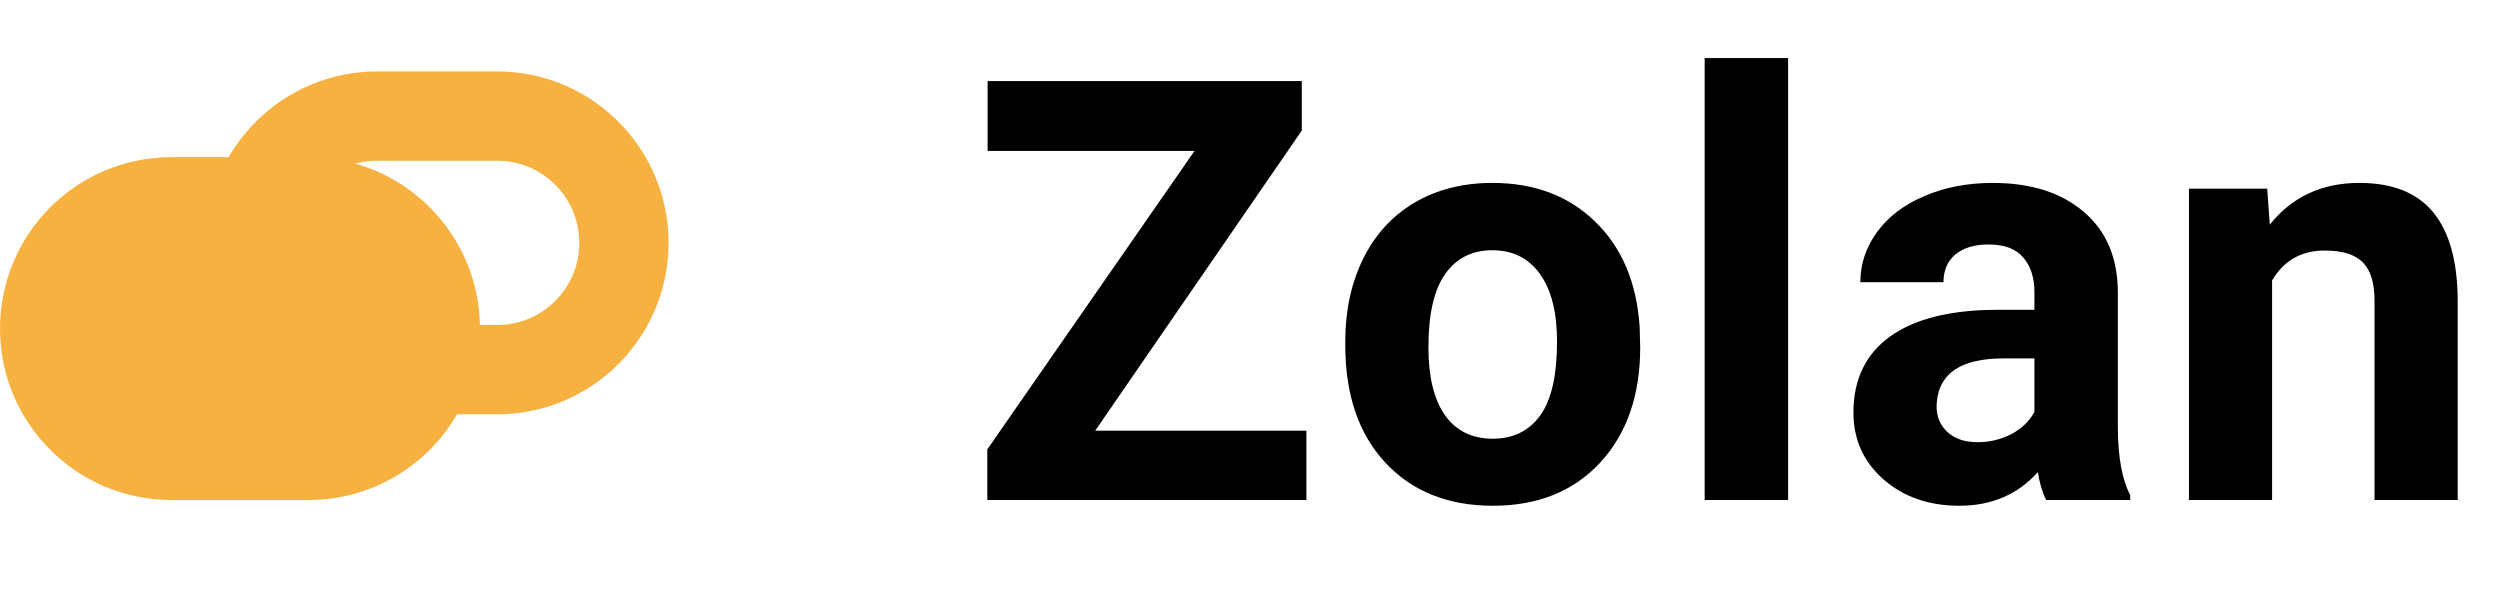
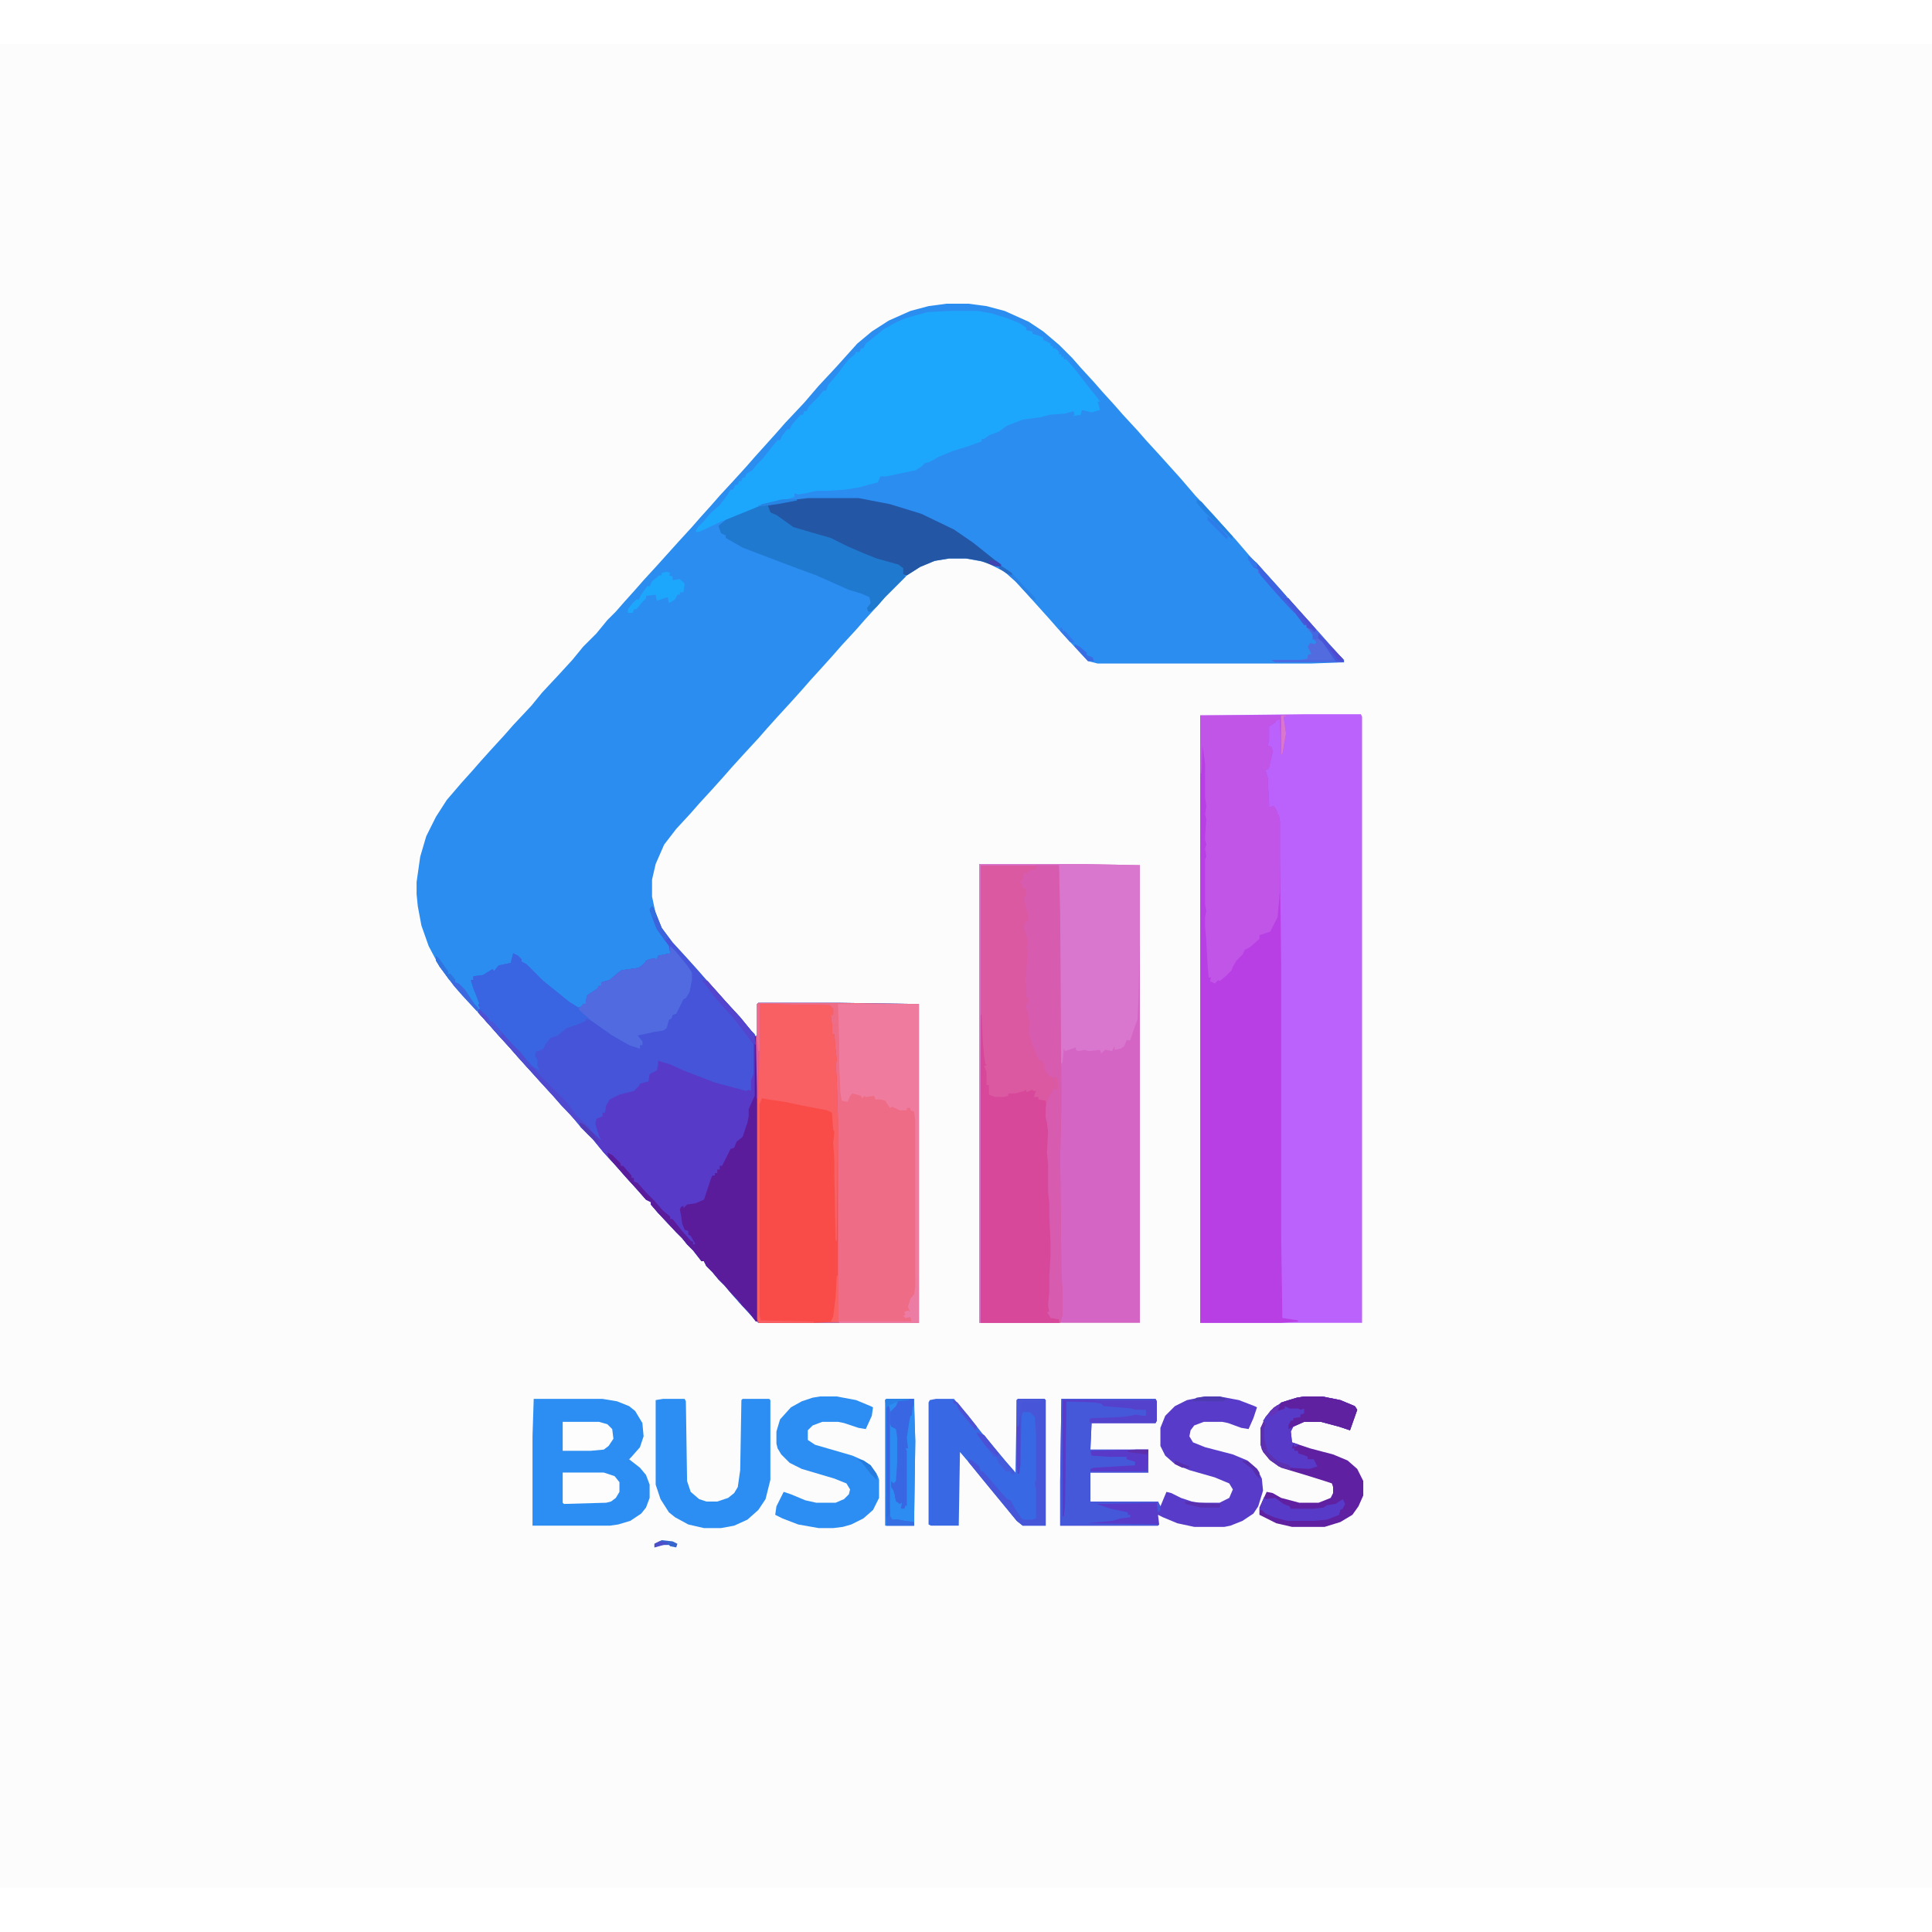
- <svg xmlns="http://www.w3.org/2000/svg" width="140" height="33" fill="none">
-   <rect y="8.8" width="26.88" height="19.2" rx="9.6" fill="#F6B141" />
-   <rect x="14.02" y="6.5" width="20.92" height="14.2" rx="7.1" stroke="#F6B141" stroke-width="5" />
-   <path d="M61.332 24.117h11.827V28H55.29v-2.836l11.602-16.71H55.306V4.54H72.9v2.772L61.332 24.117zm14.003-4.995c0-1.73.333-3.271.999-4.625.666-1.353 1.622-2.4 2.868-3.142 1.257-.741 2.713-1.112 4.367-1.112 2.352 0 4.27.72 5.752 2.16 1.493 1.439 2.326 3.394 2.498 5.865l.032 1.192c0 2.675-.746 4.823-2.24 6.445-1.493 1.612-3.496 2.417-6.01 2.417s-4.522-.805-6.026-2.417c-1.493-1.611-2.24-3.803-2.24-6.574v-.21zm4.657.338c0 1.654.311 2.922.934 3.803.623.87 1.515 1.305 2.675 1.305 1.128 0 2.009-.43 2.643-1.29.633-.87.95-2.255.95-4.156 0-1.622-.317-2.88-.95-3.77-.634-.893-1.526-1.338-2.675-1.338-1.139 0-2.02.446-2.643 1.337-.623.88-.934 2.25-.934 4.109zM100.134 28h-4.673V3.25h4.673V28zm14.454 0c-.215-.419-.371-.94-.467-1.563-1.128 1.257-2.595 1.885-4.399 1.885-1.708 0-3.126-.494-4.254-1.482-1.117-.988-1.676-2.235-1.676-3.738 0-1.848.682-3.266 2.046-4.254 1.375-.989 3.357-1.488 5.946-1.499h2.143v-.999c0-.806-.209-1.45-.628-1.934-.408-.483-1.058-.725-1.95-.725-.784 0-1.402.188-1.853.564-.44.376-.661.892-.661 1.547h-4.656c0-1.01.311-1.944.934-2.803.623-.86 1.504-1.531 2.643-2.015 1.139-.494 2.417-.74 3.835-.74 2.148 0 3.851.542 5.108 1.627 1.267 1.074 1.901 2.588 1.901 4.544v7.557c.011 1.654.242 2.905.693 3.754V28h-4.705zm-3.851-3.239a4.07 4.07 0 0 0 1.901-.45c.58-.313 1.01-.726 1.289-1.242v-2.997h-1.74c-2.331 0-3.572.806-3.722 2.417l-.016.274c0 .58.204 1.058.612 1.434.408.376.967.564 1.676.564zm16.226-14.196l.145 2.015c1.246-1.558 2.917-2.337 5.012-2.337 1.847 0 3.222.543 4.125 1.628.902 1.085 1.364 2.707 1.385 4.866V28h-4.656V16.85c0-.989-.215-1.703-.645-2.144-.43-.45-1.144-.676-2.143-.676-1.311 0-2.293.558-2.949 1.676V28h-4.656V10.565h4.382z" fill="#000" />
+ <svg xmlns="http://www.w3.org/2000/svg" version="1.1" viewBox="0 0 1600 1527" width="1280" height="1280">
+   <path transform="translate(0)" d="m0 0h1600v1527h-1600z" fill="#FCFCFC" />
+   <path transform="translate(784,215)" d="m0 0h18l15 2 15 4 20 9 12 8 13 11 11 11 7 8 11 12 7 8 10 11 7 8 12 13 7 8 11 12 18 20 12 14 15 16 7 8 11 12 12 14 15 16 7 8 36 40 7 8 9 10 4 4v2l-27 1h-177l-8-2-14-15-11-12-7-8-27-30-10-9-16-8-16-3h-14l-12 2-12 5-11 7-18 18-7 8-10 11-7 8-12 13-7 8-9 10-10 11-7 8-9 10-11 12-9 10-7 8-12 13-10 11-7 8-9 10-11 12-7 8-12 13-10 13-7 16-3 13v14l3 14 5 12 9 12 11 12 9 10 7 8 10 11 7 8 12 13 9 11 3 3v2l2-1v-26l1-1h66l67 1v264h-133l-5-5-11-12-7-8-5-6-5-5-5-6-5-5-2-4h-2l-7-9-5-5-4-5-5-5-15-16-6-7v-2l-4-2-7-8-10-11-7-8-11-12-9-11-10-10-9-11-7-7-7-8-11-12-18-20-7-8-10-11-7-8-9-10-13-14-7-8-12-16-9-17-6-17-3-16-1-10v-10l3-21 5-17 8-16 9-14 12-14 9-10 7-8 9-10 11-12 7-8 15-16 9-11 14-15 11-12 9-11 11-11 9-11 7-7 7-8 9-10 7-8 11-12 18-20 11-12 7-8 9-10 7-8 12-13 10-11 7-8 18-20 7-8 16-17 12-14 14-15 18-20 12-10 14-9 18-8 15-4z" fill="#2C8DF1" />
+   <path transform="translate(540,714)" d="m0 0 2 3 6 15 9 12 11 12 9 10 7 8 10 11 7 8 12 13 9 11 3 3v2l2-1v-26l1-1h66l67 1v264h-133l-5-5-11-12-7-8-5-6-5-5-5-6-5-5-2-4h-2l-7-9-5-5-4-5-5-5-15-16-6-7v-2l-4-2-7-8-10-11-7-8-11-12-9-11-10-10-9-11-7-7-7-8-11-12-18-20-7-8-10-11-7-8-9-10 1-3h1l-2-3 1-2-5-12-2-7h2v-3l8-1 8-5 1 2 4-5 10-2 2-8 4 2 3 3v2l4 2 14 14 10 8 11 9 8 5 3-1 1-2h2l1-7 9-6 1-2h2v-3l7-2 7-6 3-2 14-2 5-4 1-2 6-2 3 1 1-3 10-2-1-6-10-14-6-16z" fill="#4554D9" />
+   <path transform="translate(1079,555)" d="m0 0h48l1 2v502h-134v-503z" fill="#BC62FC" />
+   <path transform="translate(811,679)" d="m0 0h80l53 1v379h-133z" fill="#D465C5" />
+   <path transform="translate(628,794)" d="m0 0h66l67 1v264h-133l-1-3-1-234 1-1v-26z" fill="#EE6C86" />
+   <path transform="translate(994,556)" d="m0 0h73l-4 1 2 14-3 17h-1l-1-29-3 1-1 2-5 3v7 4l-1 5 3 1 1 4-3 13-1 2h-2l2 7v3l1 18v3l4-1 3 5v2h1l1 6v31l1 85v227l1 68 13 2v1l-14 1h-67z" fill="#B83FE4" />
+   <path transform="translate(787,221)" d="m0 0h23l11 2 13 4 10 4 6 4v2l5 1v2l4 1 5 2v2l6 3v2h2v2h2l3 3v2h2v2h2v2h2l7 8 10 13 8 10 3 4h-2l2 7-7 2-8-2-1 4-7 1 2-1-1-3-7 2-13 1-7 2-15 2-13 5-7 5-8 3-4 3h-2v2l-11 4-13 4-12 5-7 4-4 1-3 3-5 3-24 5h-5l-2 5-8 2-7 2-12 2-15 1h-9l-9 2-6 1-3-1v3l-10 3-17 4h-3v2l-22 9-8 2-19 9h-3l2-4 5-5 6-7 7-6 6-8 3-5h2l2-4h2l1-3h2l1-3h2l1-3 5-3 4-5 5-5 7-9 5-6h2l2-4 4-5h2l2-4 7-8h2l1-3h2l2-4 7-7 5-6h2l2-5 7-8 6-8 4-5 5-4 1-2h3l1-3h2l2-4 9-7 6-5 11-6 7-3 18-5z" fill="#1CA7FD" />
+   <path transform="translate(812,680)" d="m0 0h65l1 40 1 157-1 45 1 93 1 22v15l-2 7h-66z" fill="#DB59A1" />
+   <path transform="translate(629,795)" d="m0 0 58 1 3 3v5h-2l1 8v8h2l1 13 1 8-1 5 1 11 1 35v166l-20 1h-46l-1-3v-183z" fill="#F94C49" />
+   <path transform="translate(582,775)" d="m0 0 4 1 7 8 9 10 11 12 9 11 5 6 1 234-2 1-6-8-5-5-4-5-5-5-6-7-5-5-5-6-5-5-2-4h-2l-7-9-5-5-4-5-5-5-15-16-6-7v-2l-4-2-7-8-10-11-7-8-11-12-9-11-10-10-1-4 4 2 14 13-2-4-3-10 1-4 5-2v-3h2l1-6 3-5 8-4 12-3 4-4 1-2 7-2 1-6 6-3 1-5v-3l10 3 11 5 26 10 26 7 2-1 2 1v-9l2-5v-25l-6-8-10-13-9-10-7-8-6-8-4-5z" fill="#583AC9" />
+   <path transform="translate(994,556)" d="m0 0h73l-4 1 2 14-3 17h-1l-1-29-3 1-1 2-5 3v7 4l-1 5 3 1 1 4-3 13-1 2h-2l2 7v3l1 18v3l4-1 3 5v2h1l1 6v57l-2 22-6 12-9 3v3l-8 7-4 2-2 4-5 5-3 5-1 3-5 5-5 4-1-1-3 3-4-2 1-3h-2l-1-11-1-20-1-11v-8l1-5-1-5v-38l1-2-1-7 1-3-1-4v-3l1-14-1-4 1-7-1-7v-28l-2-15-1 23h-1z" fill="#C155E7" />
+   <path transform="translate(812,804)" d="m0 0h1l1 22 1 12 1 6 1 2h-2l2 5v11h2v8l5 2h5 2l4-1v-2h6l7-2 2-1v2l5-2 1 1h2l-2 5h4v2l6 1 1 7v10l1 1 1 16-1 12 1 12v22l1 8v17l1 16v10l-1 20v12l-2 8 2 1-2 4 3 1 1 3 5 1v3h-65z" fill="#D7489A" />
+   <path transform="translate(998,1120)" d="m0 0h12l16 3 13 5 2 1-3 9-4 9-6-1-11-4-5-1h-15l-8 3-3 4-1 5 3 5 10 4 23 6 12 5 8 7 4 8 1 10-4 13-4 6-9 6-10 4-5 1h-25l-14-3-12-5-4-2 1 8-1 1h-81v-37l1-68h78l1 2v16l-1 2h-53l-1 22h48v19h-48v24h56l2 4 5-12 4 1 8 4 9 3 6 1h17l8-4 3-7-3-5-12-5-21-6-12-5-8-7-4-8v-15l4-10 8-8 10-5z" fill="#583CC9" />
+   <path transform="translate(811,679)" d="m0 0h80l53 1v55l-1 54-1 19-2 5-4 12h-3l-2 5-3 2-5 1v-3l-2 4-5-1h-1l-3 3-1-3-9 1-4-1-5 1-2-1v-2l-9 3-1-2-1 11-2 3-1-126v-40h-65v379h-1z" fill="#D976CD" />
+   <path transform="translate(442,1122)" d="m0 0h57l12 2 10 4 5 4 6 10 1 11-3 9-7 8-2 2 9 7 5 6 3 8v11l-3 8-4 5-9 6-10 3-7 1h-64v-74z" fill="#2C8EF2" />
+   <path transform="translate(555,747)" d="m0 0 5 5 9 11 4 6v6l-2 10-3 5-2 1-6 12-3 1-1 3-2 1-2 7-3 2-7 1-9 2-5 1 4 5v3h-2v3l-9-3-14-8-17-12-5-2v2l-7 3-9 3-7 6-6 2-4 5-2 4-4 2h-2l-1 4 2 3v5l2 4-4-2-12-11-7-8-8-8-7-8-9-10-3-5v-3l-3-8-4-11 2-1v-3l8-1 8-5 1 2 4-5 10-2 2-8 4 2 3 3v2l4 2 14 14 10 8 11 9 8 5 3-1 1-2h2l1-7 9-6 1-2h2v-3l7-2 7-6 3-2 14-2 5-4 1-2 6-2 3 1 1-3 10-2z" fill="#3965E2" />
+   <path transform="translate(775,1122)" d="m0 0h15l12 14 11 14 11 13 9 11 8 9 1-60 1-1h22l1 1v104h-19l-5-4-9-11-14-17-18-22-6-7-1 61h-23l-2-1v-101l1-2z" fill="#3868E3" />
+   <path transform="translate(857,680)" d="m0 0h20l1 40 1 157-1 45 1 93 1 22v15l-2 7-1-3-7-1-1-2-2-3h2l-1-6 1-11v-13l1-17v-10l-1-22v-11l-1-9v-23l-1-10 1-17-1-8-1-4v-9l3-9 4-6 3 1v-7l-1-3-6-1-4-6v-4l-3-1h2v-2l-4-1-5-12-3-10 1-8-3-13-1-3h2l1-5h-2v-10l-1-4 1-8 1-17v-2l-2-2h2v-5l-2-7-1-5 2-4h2l-2-10-2-8 2-4-1-5h-2l-1-4-2-1 3-2 1-6 3 1v-2l7-2 1-2z" fill="#D75BAE" />
+   <path transform="translate(624,821)" d="m0 0 3 2 1 234-2 1-6-8-5-5-4-5-5-5-6-7-5-5-5-6-5-5-2-4h-2l-7-9-5-5-4-5-5-5-15-16-6-7v-2l-4-2-7-8-10-11-14-16-1-4 4 2 7 7v2h2l7 8v2h2v3l3 1 7 8 7 7 7 8 6 5v2h2l8 10 7 8 2 1v2h2l-4-7-2-1v-3l-3-1-2-5-1-7-1-5 1-2 2-1v2l3-3 7-1 7-3 6-18 1-2h2v-2h2v-3h2v-3h2l7-14 3-1 2-5 5-4 4-12 1-5v-6l5-11v-47z" fill="#5B1C9C" />
+   <path transform="translate(669,376)" d="m0 0h42l26 5 26 8 27 13 16 11 20 16 3 2v2l-6-1-11-4-12-2h-14l-12 2-12 5-11 7-4-1v-5l-5-3-16-4-10-4-23-10-5-3-14-4-17-5-14-10-5-3-2-3v-3l16-4z" fill="#2356A5" />
+   <path transform="translate(694,795)" d="m0 0h67v264h-66v-1h60l-1-4-4 1-2-2h2l-1-3 3-1 2 1-2-4 2-7 3-3 1-7v-138l-1-7-3-1v-2h-3v2h-6l-6-3-2 1-4-6-4-1h-4l-1-3-7 1-1-1-2 2-1-2-7-2-2 2-2 5-5-1-1-7-1-23v-19z" fill="#EF7C9E" />
+   <path transform="translate(629,795)" d="m0 0 58 1 3 3v5h-2l1 8v8h2l1 13 1 8-1 5 1 11 1 35-1 99h-1l-1-55v-12l-1-14 1-9-1-2-1-14-4-2-21-4-14-3-14-2-5-1-2 5v175l1 4 44 1v1h-46l-1-3v-183z" fill="#F86063" />
+   <path transform="translate(549,1122)" d="m0 0h18l1 2 1 66 3 9 7 6 6 2h9l9-3 5-4 3-5 2-14 1-58 1-1h22l1 1v66l-4 16-6 9-9 8-11 5-11 2h-14l-13-3-11-6-5-4-7-11-4-12v-70z" fill="#2C8DF2" />
+   <path transform="translate(679,1120)" d="m0 0h14l16 3 12 5 2 1-1 7-5 11-6-1-12-4-5-1h-13l-8 3-4 4v8l6 4 31 9 9 4 6 4 6 9 1 3v15l-5 10-8 7-10 5-7 2-8 1h-12l-17-3-13-5-6-3 1-7 6-12 6 2 12 5 9 2h16l7-3 4-4 1-4-3-5-10-4-27-8-10-5-7-7-3-5-1-4v-10l3-10 9-10 9-5 9-3z" fill="#2C8DF2" />
+   <path transform="translate(1080,1120)" d="m0 0h15l15 3 12 5 2 3-6 17-9-3-15-4h-14l-9 4-2 4 1 9 15 5 19 5 12 5 8 7 5 10v12l-4 9-5 7-10 6-13 4h-27l-13-3-14-7v-6l6-13 5 1 7 4 15 4h16l10-4 2-4v-5l-1-3-6-2-16-5-20-6-9-6-6-7-2-6v-14l4-9 7-8 9-5 10-3z" fill="#5F20A1" />
+   <path transform="translate(879,1122)" d="m0 0h78l1 2v16l-1 2h-53l-1 22h48v19h-48v24h56l2 4v3l-2 2-1-8-50 1 12 4 14 3v2h2v2l-8 1-7 2-21 2 59 1v1h-81v-37z" fill="#4558DA" />
+   <path transform="translate(635,381)" d="m0 0 4 1h-3l2 6 5 2 14 10 17 5 14 4 14 7 14 6 10 4 18 5 4 3v5l2 2-17 17-7 8-5 4h-2l-1-3 3-4-1-5-7-3-10-3-27-12-19-7-29-11-13-5-14-8v-2l-4-2-2-6 6-5 27-11z" fill="#1F79CF" />
+   <path transform="translate(555,747)" d="m0 0 5 5 9 11 4 6v6l-2 10-3 5-2 1-6 12-3 1-1 3-2 1-2 7-3 2-7 1-9 2-5 1 4 5v3h-2v3l-9-3-14-8-17-12-8-7-3-3 4-4h2l1-7 9-6 1-2h2v-3l7-2 7-6 3-2 14-2 5-4 1-2 6-2 3 1 1-3 10-2z" fill="#526ADF" />
+   <path transform="translate(734,1122)" d="m0 0h23l1 35-1 70h-24v-104z" fill="#2D8CF1" />
+   <path transform="translate(1080,1120)" d="m0 0h15l15 3 12 5 2 3-6 17-9-3-15-4h-14l-9 4-2 4 1 9 6 2-4 2-1-3-1 4h2v2h3v2l6 2 2 1v2h5l3 6-7 2-16-1-1-2-9-3-6-4-4-7-2-8v-9l1-4-1-2 6-8 9-7 13-4z" fill="#583AC8" />
+   <path transform="translate(843,1122)" d="m0 0h22l1 1v104h-19l-5-4-9-11-14-17-9-11-8-10v-2l3 1 6 5 1 4h2l7 8 6 7 7 8 3 1 3 6 6 9 2 1h7l3-1v-21-3l-1-5 1-3v-37l-1-15-4-4h-6l-1 4-1 40-1 7h-1l-1-7v-54z" fill="#4756D9" />
+   <path transform="translate(466,1183)" d="m0 0h34l9 3 4 5v8l-3 5-4 3-4 1-35 1-1-1z" fill="#FDFDFD" />
+   <path transform="translate(1080,1120)" d="m0 0h15l15 3 12 5 2 3-6 17-9-3-15-4h-14l-9 4-4 2v-3l2-4h2v-2l6-1v-2l3-1v-4l-3 1-2-1h-7l-4-2v2l-6 2 1-4 2-3 13-4z" fill="#5F21A0" />
+   <path transform="translate(753,1122)" d="m0 0h4l-1 15-2 4-2 16v6 2 48h-3-3v-4l-2 1v-2l-3-1v-6l-2-1-2-4 1-6 2 2 2-2 1-15v-21l-1-7-4-2-1-3v-9l5-5 2-5z" fill="#3966E2" />
+   <path transform="translate(466,1141)" d="m0 0h30l7 2 4 4 1 8-4 6-4 3-11 1h-23z" fill="#FDFDFD" />
+   <path transform="translate(880,1123)" d="m0 0h77l1 1v16l-1 2h-53l-2-1 1-3 26-1 7-1 5-1 5 1h3v-3-2h-9l-3-1-11-1-12-1-2-2-5-1-24-1-1 85-1 10h-1z" fill="#5442CC" />
+   <path transform="translate(1034,424)" d="m0 0 7 6 7 8 10 11 7 8 11 12 7 8 10 11 7 8 9 10 4 4v2h-57l-3-2h24l6-1v-3l3-1-3-6 2-3 4 1 1-2-2-2-1-4-5-6v-2h-2l-6-8-8-8-7-8-9-10-6-8-2-1v-3l-4-2-4-6z" fill="#526BDF" />
+   <path transform="translate(756,1128)" d="m0 0h1l1 29-1 67h-12l-2-1-5-1-2-3v-32l2 3v5l2 3 2 9 3 2 2-1-1 5h3l1-3 1 1v-46l-1-2h2l-1-9 2-13 1-5h1z" fill="#2D8CF1" />
+   <path transform="translate(1047,1203)" d="m0 0 1 2 8-1 7 5 5 2 1 2h18l9-1 3-2 7-1 6-4 2 4-2 4-2 1-1 4-10 4-10 1h-23l-11-3-7-3-3-3h-2l2-6z" fill="#583AC8" />
+   <path transform="translate(552,437)" d="m0 0 3 1-1 2 3 1v3l6-1 4 4-1 7h-3v2h-2l-2 4-5 3-1-5-9 3-1-5-8 1v2l-3 3-5 6h-2l-1 3h-4v-3l4-5 3-3h2l2-4 5-7h2l2-4 6-5h2v-2z" fill="#1CA7FD" />
+   <path transform="translate(941,1164)" d="m0 0h10l-1 18h-47v-2l3-1 34-2v-3l-7-2v-2h-14l-15-1-1-4z" fill="#5939C8" />
+   <path transform="translate(396,799)" d="m0 0 7 6 2 4 3 1 7 8 9 10 7 7 8 10v2h2l7 8 21 21 9 12 10 9 2 4-7-6-5-2-13-14-7-8-11-12-18-20-7-8-10-11-7-8-9-10z" fill="#5049D0" />
+   <path transform="translate(736,1127)" d="m0 0 1 4v88l2 3h5l5 1 8 1v3h-23v-98z" fill="#3866E2" />
+   <path transform="translate(760,1022)" d="m0 0h1v37h-66v-1h60l-1-4-4 1-2-2h2l-1-3 3-1 2 1-2-4 2-7 5-6z" fill="#EC7CA4" />
+   <path transform="translate(582,775)" d="m0 0 4 1 7 8 9 10 11 12 9 11 3 4 1 8-5-5-9-12-9-11-12-13-4-6-5-6z" fill="#5345CD" />
+   <path transform="translate(880,1123)" d="m0 0h27v1h-24l-1 85-1 10h-1z" fill="#593AC9" />
+   <path transform="translate(1034,424)" d="m0 0 7 6 7 8 10 11 7 8 1 4 7 8-1 2-14-15-14-16-1-2-1-3-4-2-4-6z" fill="#3C64E0" />
+   <path transform="translate(809,1150)" d="m0 0 6 2 8 10 11 13 6 7v3l-3-1v-2h-4l-6-7-2-5h-2l-10-14z" fill="#435CDC" />
+   <path transform="translate(396,799)" d="m0 0 7 6 2 4 3 1 7 8 9 10 7 7 8 10-1 4-9-10-7-8-10-11-7-8-9-10z" fill="#4F4DD2" />
+   <path transform="translate(361,755)" d="m0 0 3 3 7 10v2h2l4 5v2l3 1 5 5 8 12 3 3-1 3-12-13-7-8-12-16-3-5z" fill="#3D68DF" />
+   <path transform="translate(1047,1141)" d="m0 0 1 3-1 2v9l3 11 5 5 4 3 9 3 1 4-10-3-8-6-6-8-1-4v-14z" fill="#5D30AF" />
+   <path transform="translate(735,1201)" d="m0 0h1l1 18 2 3h5l5 1 8 1v3h-23v-25z" fill="#366EE4" />
+   <path transform="translate(844,1137)" d="m0 0h1v40l-1 7h-1l-1-7v-32l1-1z" fill="#4E48D2" />
+   <path transform="translate(1092,488)" d="m0 0 5 5 14 15 2 4-7-1-6-9-5-7-5-4 1-2z" fill="#4954D7" />
+   <path transform="translate(1064,459)" d="m0 0h3l7 8 11 12 5 6-1 3-3-3-4-2v-2h-2l-6-8-6-9z" fill="#4C50D5" />
+   <path transform="translate(627,795)" d="m0 0h2v39l-1 39h-1l-1-51 1-1z" fill="#E25990" />
+   <path transform="translate(1103,506)" d="m0 0 2 1 1 3 2 2h-52l-3-2h50z" fill="#4769E1" />
+   <path transform="translate(991,377)" d="m0 0 4 2 7 8 12 13 7 8-1 2-22-22-7-8z" fill="#2581E1" />
+   <path transform="translate(540,714)" d="m0 0 2 3 6 15 6 9h-2l-1 2-8-12-5-14z" fill="#3B64DD" />
+   <path transform="translate(843,1122)" d="m0 0h22l-4 2-15 1-1 4-1 15-2 1v-22z" fill="#4858D8" />
+   <path transform="translate(1061,556)" d="m0 0h6l-4 1 2 14-3 17h-1z" fill="#D977CE" />
+   <path transform="translate(981,1207)" d="m0 0 12 1 18 1-1 3h-16l-12-3z" fill="#5830AF" />
+   <path transform="translate(829,432)" d="m0 0 9 6 11 12 8 8 1 3-4-2-14-15-8-7-5-4z" fill="#2982E6" />
+   <path transform="translate(693,1020)" d="m0 0h1v38h-6l2-4 2-16z" fill="#F96163" />
+   <path transform="translate(809,1150)" d="m0 0 6 2 12 15-1 3-4-4-5-4-8-11z" fill="#4B51D6" />
+   <path transform="translate(998,1120)" d="m0 0h12l6 2-3 2h-26l4-3z" fill="#4E3BB2" />
+   <path transform="translate(396,799)" d="m0 0 7 6 2 4 3 1 7 8 1 2-2 2-10-11-7-8z" fill="#4956D7" />
+   <path transform="translate(548,1239)" d="m0 0 9 1 4 2-1 3-5-1-1-1h-6l-6 2v-3z" fill="#3765CE" />
+   <path transform="translate(710,1172)" d="m0 0 5 1 6 4 5 7v5l-5-5-7-9z" fill="#267CDE" />
+   <path transform="translate(361,755)" d="m0 0 3 3 7 10v2h2l4 5-1 2-4-2-9-13-2-3z" fill="#2F74DF" />
+   <path transform="translate(789,1123)" d="m0 0 4 2 16 20-1 3-14-17-2-5h-2z" fill="#4D52D5" />
+   <path transform="translate(480,893)" d="m0 0 4 2 7 7 3 5 2 1-1 2-8-7-7-8z" fill="#503AB6" />
+   <path transform="translate(890,497)" d="m0 0 4 2 6 5v2l5 2 1 3h-5l-11-12z" fill="#3A6CE4" />
+   <path transform="translate(648,377)" d="m0 0h12v1l-16 3-16 2 3-2z" fill="#2784E3" />
+   <path transform="translate(1064,459)" d="m0 0h3l7 8 2 4 6 9-2 1-6-8-6-9z" fill="#4558DA" />
+   <path transform="translate(1029,1173)" d="m0 0 5 1 7 6 2 3v5l-3-3-3-5-8-6z" fill="#562DAC" />
+   <path transform="translate(734,1122)" d="m0 0h19v1l-9 1-7 3-3 2-1-6z" fill="#2980E6" />
+   <path transform="translate(627,795)" d="m0 0h2v39h-1l-1-10v-3z" fill="#EC6D8C" />
+   <path transform="translate(1e3 391)" d="m0 0 7 6 10 11-1 2-16-16z" fill="#2F7BE9" />
+   <path transform="translate(735,1201)" d="m0 0h1l1 15-2 4h-1v-18z" fill="#316BDD" />
+   <path transform="translate(941,1164)" d="m0 0h10l-1 4-16-2v-1z" fill="#5D2FAC" />
+   <path transform="translate(802,1172)" d="m0 0 3 1 6 5 1 4-4-1-6-7z" fill="#4953D7" />
+   <path transform="translate(1058,1127)" d="m0 0 2 1-3 6-6 3 1-5z" fill="#6433B9" />
+   <path transform="translate(817,427)" d="m0 0 8 1 4 3v2l-6-1-4-2v-2z" fill="#4044B0" />
+   <path transform="translate(1099,499)" d="m0 0 7 6 3 5h4v2l-7-1-6-9z" fill="#4557DA" />
+   <path transform="translate(1100,499)" d="m0 0 4 2 8 8v2l-4-1-6-8z" fill="#504AD1" />
+   <path transform="translate(546,1240)" d="m0 0 7 1v1l-11 3v-3z" fill="#4C4ECA" />
+   <path transform="translate(878,483)" d="m0 0 2 1v2h2l7 8 1 2-4-1-8-9z" fill="#3478E9" />
+   <path transform="translate(1034,424)" d="m0 0 7 6v4l-4-2-3-5z" fill="#3477E9" />
+   <path transform="translate(396,799)" d="m0 0 7 6 2 2-1 4-7-8z" fill="#4F50D3" />
+   <path transform="translate(540,714)" d="m0 0 2 3 2 7-4-1-2-7z" fill="#336FDF" />
+   <path transform="translate(1084,484)" d="m0 0 3 1v2l4-1 1 4-1 3h-4v-4z" fill="#4568E0" />
+   <path transform="translate(973,1173)" d="m0 0 12 5v1h-6l-6-3z" fill="#572FAE" />
+   <path transform="translate(829,432)" d="m0 0 9 6v2l-5-2-6-4z" fill="#266AC3" />
</svg>
